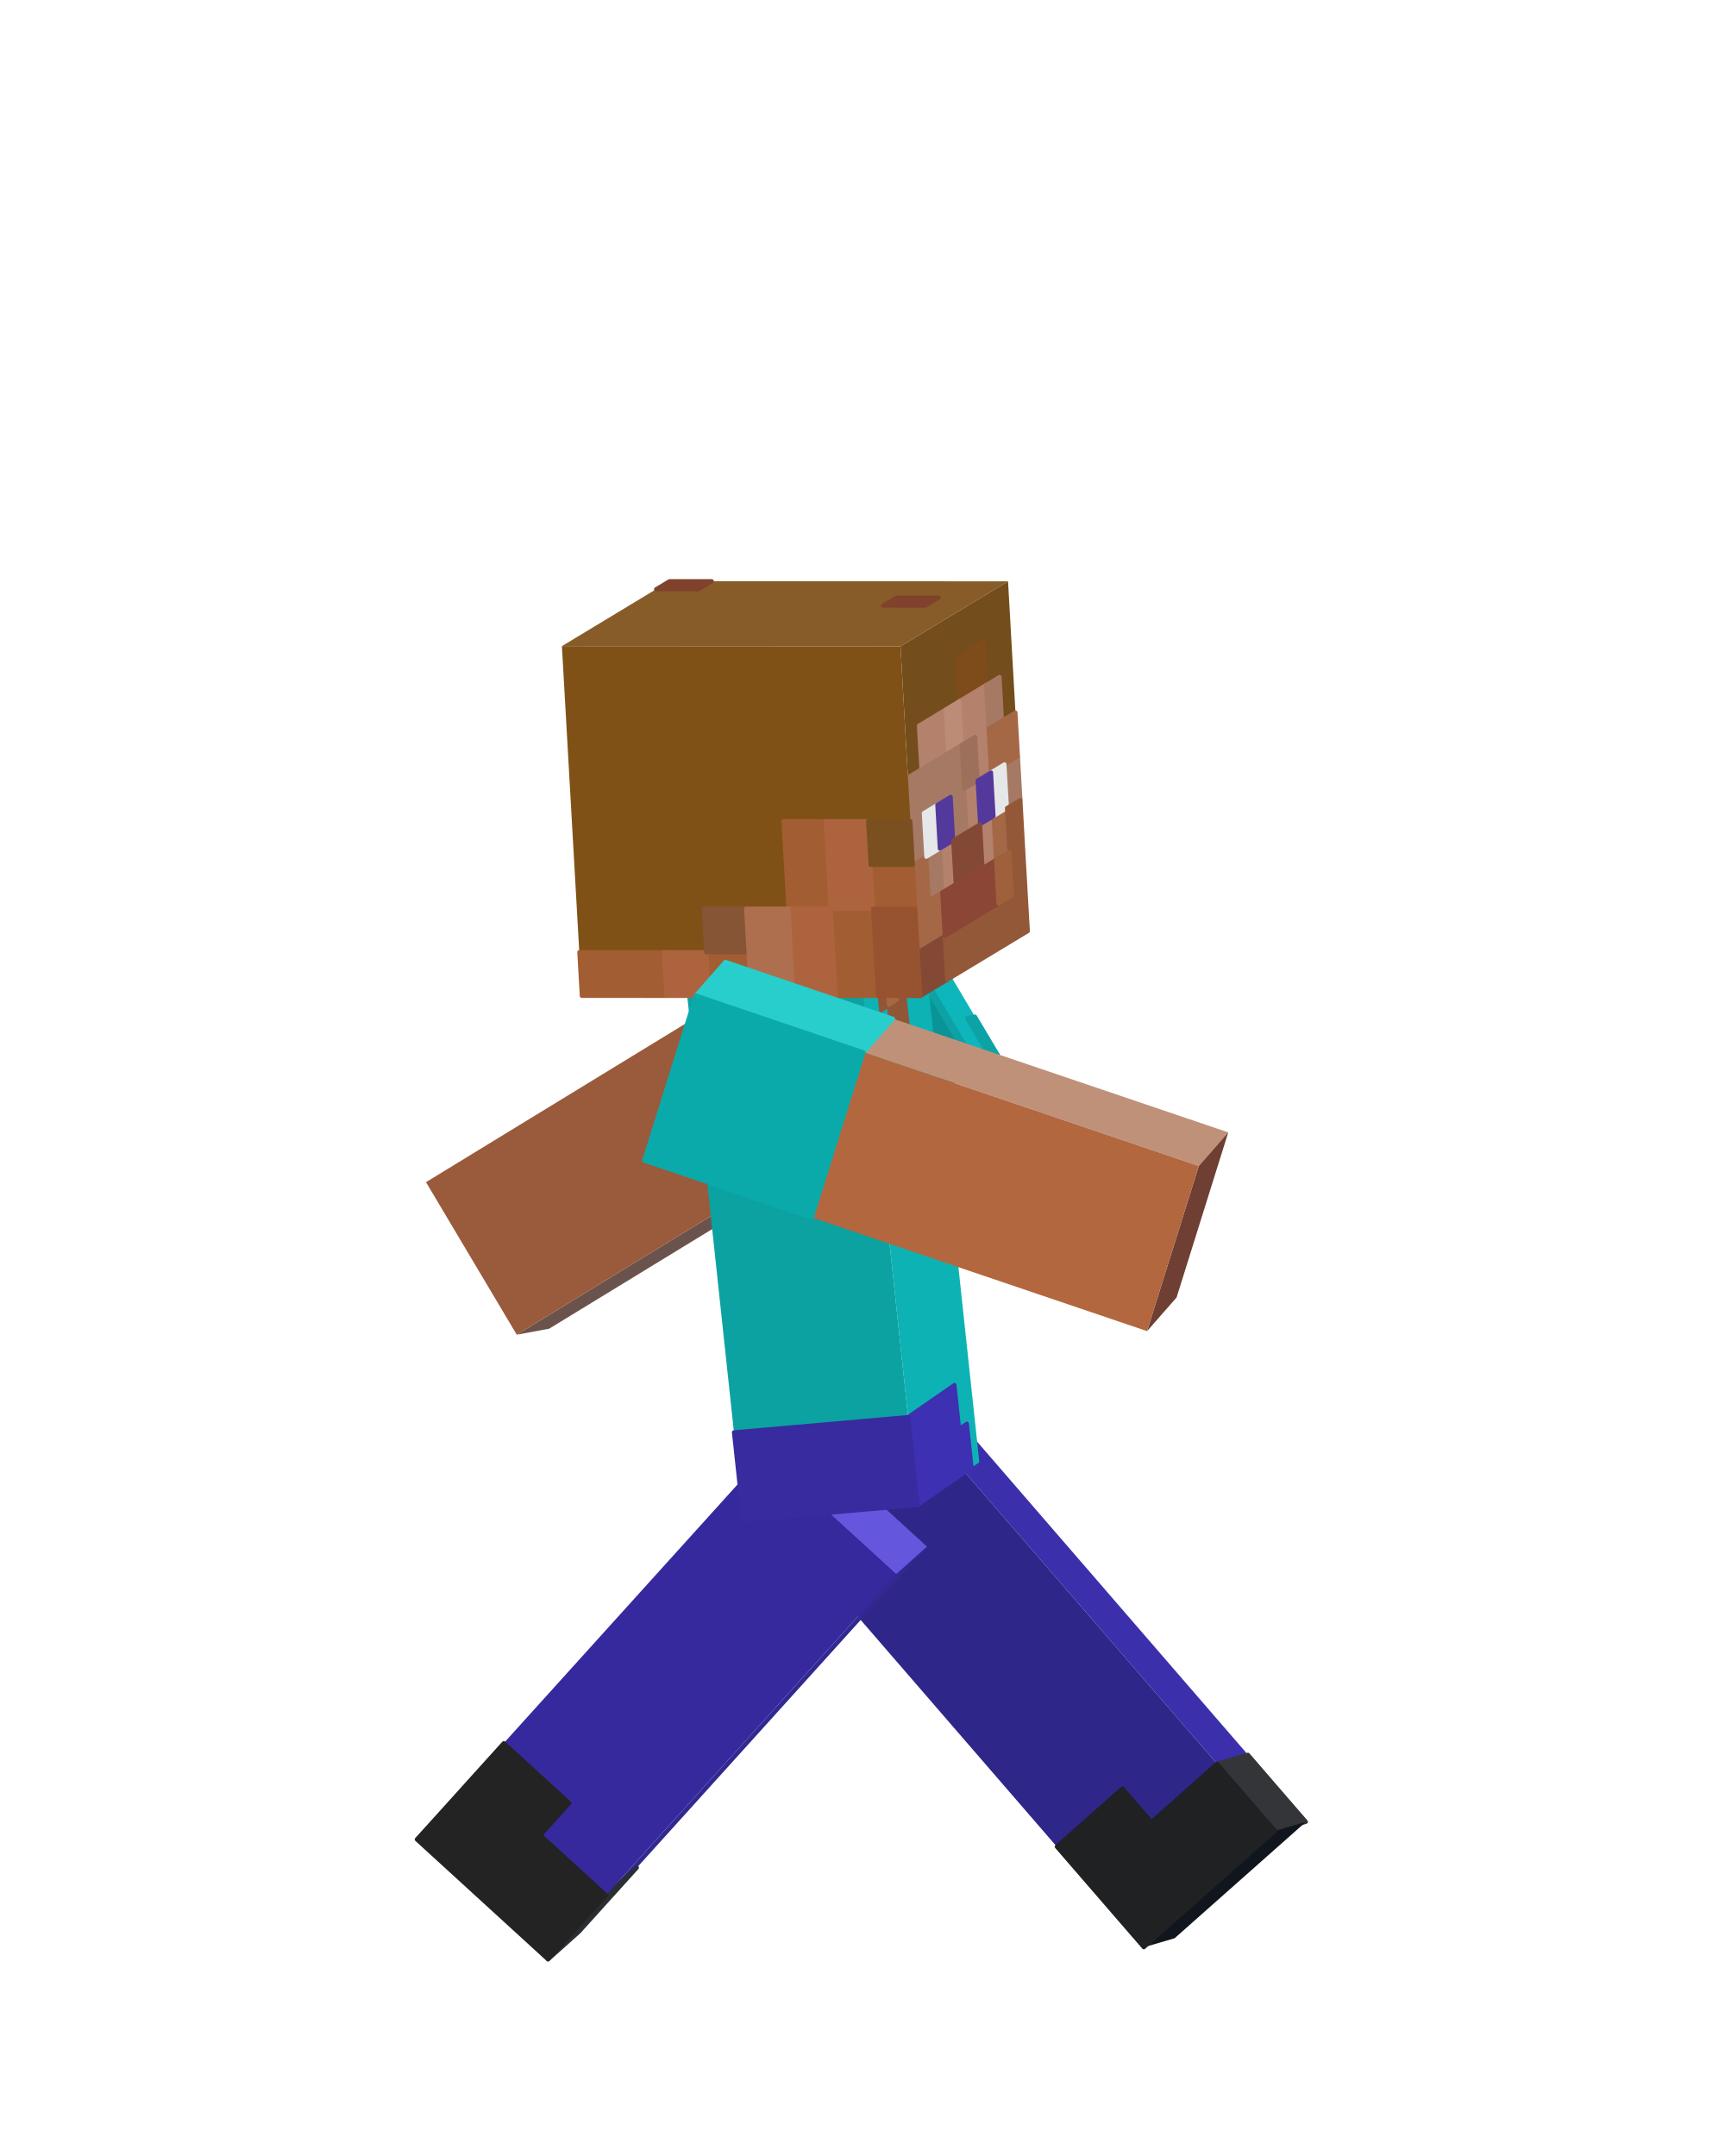
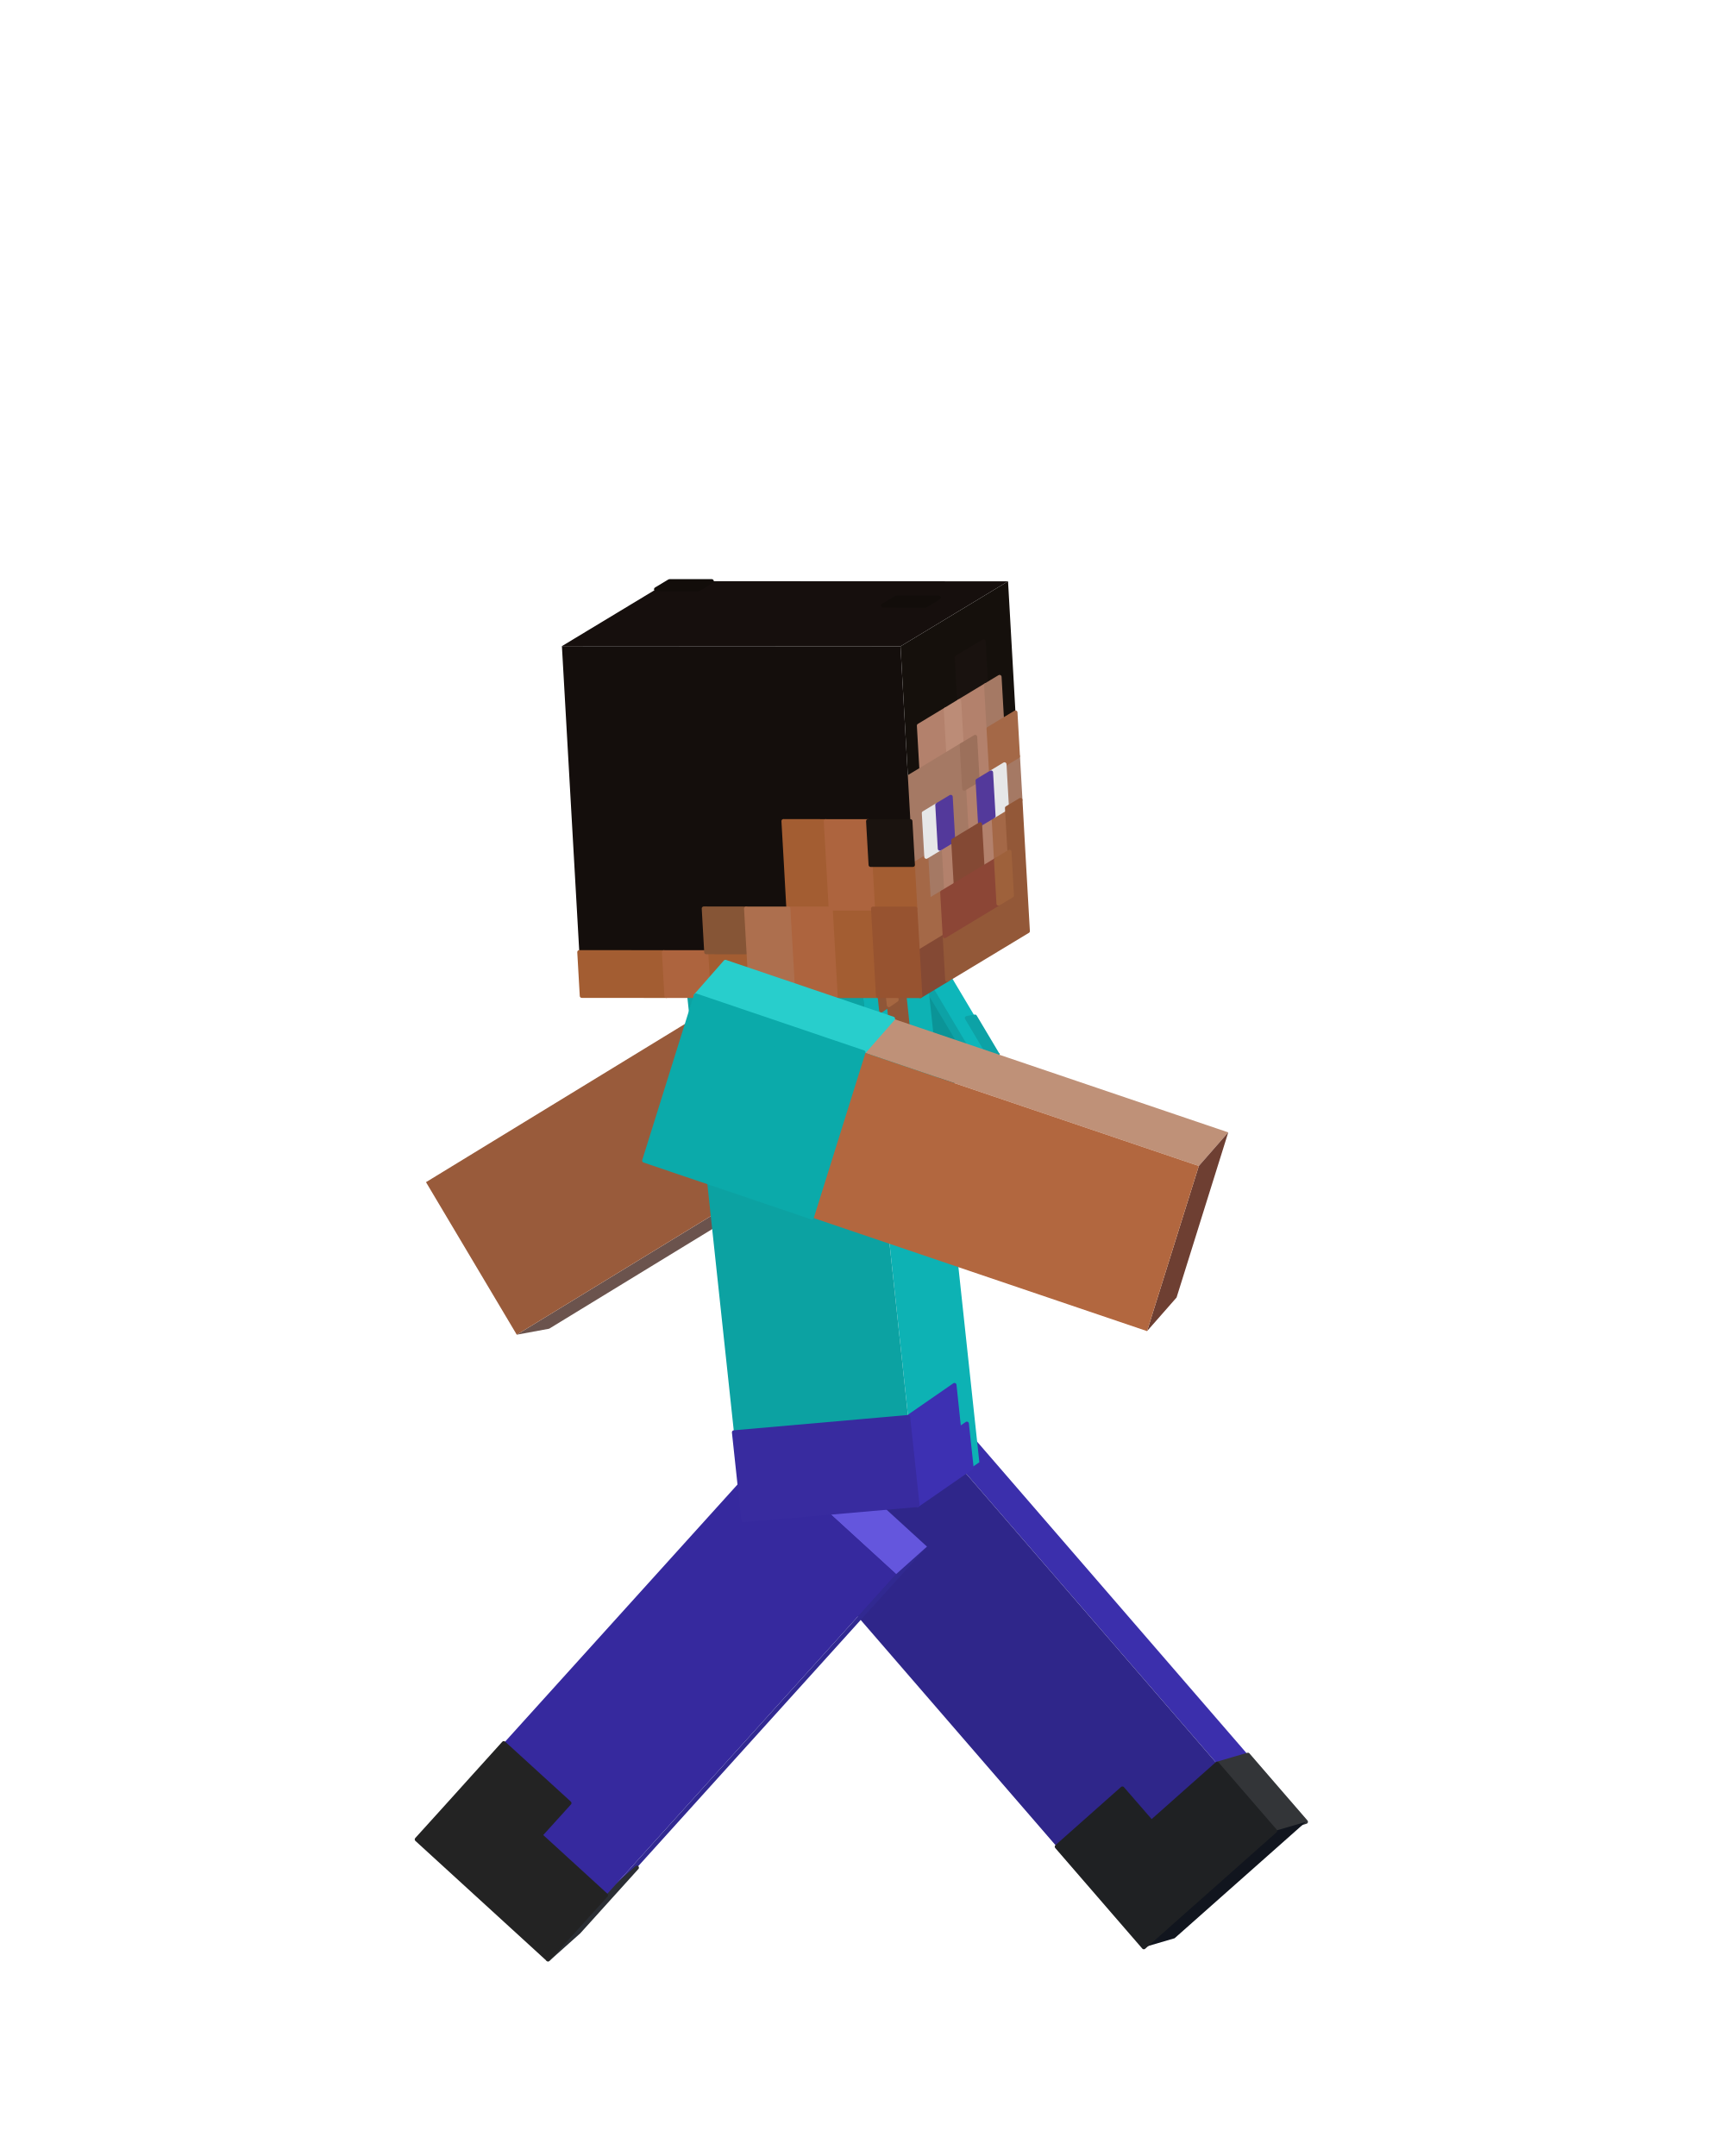
<svg xmlns="http://www.w3.org/2000/svg" viewBox="0 0 256 320" width="256" height="320" role="img" aria-labelledby="run-6-title">
  <g id="steve">
    <g id="arm-left" aria-label="Left arm">
      <g class="face" data-face="front">
        <path fill="#6b534d" d="M143.25 157.42L148.06 156.54L81.5 197.21L76.69 198.1Z" />
        <path fill="#0c7981" stroke="#0c7981" stroke-width=".6" stroke-linejoin="round" d="M143.25 157.42L148.06 156.54L142.51 159.92L137.7 160.81ZM137.7 160.81L142.51 159.92L136.97 163.31L132.16 164.2ZM132.16 164.2L136.97 163.31L131.42 166.7L126.61 167.59ZM126.61 167.59L131.42 166.7L125.87 170.09L121.06 170.98Z" />
      </g>
      <g class="face" data-face="top">
        <path fill="#0db6ba" d="M129.77 134.79L134.58 133.9L148.06 156.54L143.25 157.42Z" />
        <path fill="#0da2a6" stroke="#0da2a6" stroke-width=".6" stroke-linejoin="round" d="M129.77 134.79L130.98 134.57L134.34 140.22L133.14 140.45ZM133.38 134.12L134.58 133.9L137.95 139.56L136.75 139.78ZM136.51 146.11L137.71 145.88L141.08 151.54L139.88 151.76ZM139.88 151.76L141.08 151.54L144.45 157.2L143.25 157.42ZM143.49 151.1L144.69 150.88L148.06 156.54L146.86 156.76Z" />
      </g>
      <g class="face" data-face="nx">
        <path fill="#995b3b" d="M129.77 134.79L143.25 157.42L76.69 198.1L63.22 175.46Z" />
        <path fill="#0b9497" stroke="#0b9497" stroke-width=".6" stroke-linejoin="round" d="M129.77 134.79L143.25 157.42L137.7 160.81L124.23 138.18ZM124.23 138.18L137.7 160.81L132.16 164.2L118.68 141.57ZM118.68 141.57L132.16 164.2L126.61 167.59L113.13 144.96ZM113.13 144.96L126.61 167.59L121.06 170.98L107.59 148.35Z" />
      </g>
    </g>
    <g id="leg-left" aria-label="Left leg">
      <g class="face" data-face="front">
        <path fill="#3b2fac" d="M137.57 212.01L142.15 210.67L193.81 270.4L189.23 271.74Z" />
        <path fill="#333538" stroke="#333538" stroke-width=".6" stroke-linejoin="round" d="M180.62 261.78L185.2 260.44L189.5 265.42L184.92 266.76ZM184.92 266.76L189.5 265.42L193.81 270.4L189.23 271.74Z" />
      </g>
      <g class="face" data-face="bottom">
        <path fill="#11151e" d="M189.23 271.74L193.81 270.4L174.32 287.68L169.75 289.02Z" />
      </g>
      <g class="face" data-face="nx">
        <path fill="#2f268a" d="M118.09 229.29L137.57 212.01L189.23 271.74L169.75 289.02Z" />
        <path fill="#1f2123" stroke="#1f2123" stroke-width=".6" stroke-linejoin="round" d="M156.83 274.09L166.57 265.45L170.88 270.42L161.14 279.07ZM161.14 279.07L180.62 261.78L184.92 266.76L165.44 284.04ZM165.44 284.04L184.92 266.76L189.23 271.74L169.75 289.02Z" />
      </g>
    </g>
    <g id="leg-right" aria-label="Right leg">
      <g class="face" data-face="front">
        <path fill="#312991" d="M132.99 233.64L137.57 229.55L85.91 286.73L81.33 290.82Z" />
        <path fill="#2b2e34" stroke="#2b2e34" stroke-width=".6" stroke-linejoin="round" d="M89.94 281.29L94.52 277.2L90.22 281.96L85.64 286.05ZM85.64 286.05L90.22 281.96L85.91 286.73L81.33 290.82Z" />
      </g>
      <g class="face" data-face="top">
        <path fill="#6456dd" d="M113.51 215.84L118.08 211.75L137.57 229.55L132.99 233.64Z" />
      </g>
      <g class="face" data-face="nx">
        <path fill="#36299e" d="M113.51 215.84L132.99 233.64L81.33 290.82L61.85 273.01Z" />
        <path fill="#232323" stroke="#232323" stroke-width=".6" stroke-linejoin="round" d="M74.76 258.72L84.51 267.62L80.2 272.38L70.46 263.48ZM70.46 263.48L89.94 281.29L85.64 286.05L66.16 268.25ZM66.16 268.25L85.64 286.05L81.33 290.82L61.85 273.01Z" />
      </g>
    </g>
    <g id="torso" aria-label="Torso">
      <g class="face" data-face="front">
        <path fill="#0db2b4" d="M127.78 145.05L136.94 138.7L145.34 217.03L136.17 223.38Z" />
        <path fill="#905637" stroke="#905637" stroke-width=".6" stroke-linejoin="round" d="M130.07 143.46L131.21 142.67L131.91 149.19L130.77 149.99ZM132.36 141.87L134.65 140.29L135.35 146.81L133.06 148.4ZM131.91 149.19L134.21 147.61L134.91 154.13L132.61 155.72Z" />
        <path fill="#a66741" stroke="#a66741" stroke-width=".6" stroke-linejoin="round" d="M131.21 142.67L132.36 141.87L133.06 148.4L131.91 149.19Z" />
        <path fill="#3d30b2" stroke="#3d30b2" stroke-width=".6" stroke-linejoin="round" d="M134.77 210.32L141.65 205.56L142.34 212.09L135.47 216.85ZM135.47 216.85L143.49 211.3L144.19 217.82L136.17 223.38Z" />
      </g>
      <g class="face" data-face="top">
        <path fill="#9f5a35" d="M101.93 147.31L111.1 140.96L136.94 138.7L127.78 145.05Z" />
        <path fill="#14dedd" stroke="#14dedd" stroke-width=".6" stroke-linejoin="round" d="M101.93 147.31L103.07 146.52L109.54 145.95L108.39 146.75ZM109.95 141.75L111.1 140.96L117.56 140.39L116.41 141.19ZM108.39 146.75L109.54 145.95L116 145.39L114.85 146.18ZM116.41 141.19L117.56 140.39L124.02 139.83L122.87 140.62ZM114.85 146.18L116 145.39L122.46 144.82L121.31 145.61ZM122.87 140.62L124.02 139.83L130.48 139.26L129.34 140.06ZM121.31 145.61L122.46 144.82L128.92 144.25L127.78 145.05ZM129.34 140.06L130.48 139.26L136.94 138.7L135.8 139.49Z" />
      </g>
      <g class="face" data-face="nx">
        <path fill="#0ca2a2" d="M101.93 147.31L127.78 145.05L136.17 223.38L110.32 225.64Z" />
        <path fill="#382b9f" stroke="#382b9f" stroke-width=".6" stroke-linejoin="round" d="M108.92 212.59L134.77 210.32L135.47 216.85L109.62 219.11ZM109.62 219.11L135.47 216.85L136.17 223.38L110.32 225.64Z" />
      </g>
    </g>
    <g id="head" aria-label="Head">
      <g class="face" data-face="top">
-         <path fill="#875c28" d="M83.39 95.9L99.35 86.26L149.6 86.28L133.64 95.93Z" />
-         <path fill="#80422c" stroke="#80422c" stroke-width=".6" stroke-linejoin="round" d="M97.36 87.46L99.35 86.26L105.63 86.26L103.64 87.47ZM131.05 89.89L133.05 88.69L139.33 88.69L137.33 89.9Z" />
+         <path fill="#160f0d" d="M83.39 95.9L99.35 86.26L149.6 86.28L133.64 95.93Z" />
+         <path fill="#120d0a" stroke="#120d0a" stroke-width=".6" stroke-linejoin="round" d="M97.36 87.46L99.35 86.26L105.63 86.26L103.64 87.47ZM131.05 89.89L133.05 88.69L139.33 88.69L137.33 89.9Z" />
      </g>
      <g class="face" data-face="front">
-         <path fill="#744d1c" d="M133.64 95.93L149.6 86.28L152.54 138.2L136.58 147.84Z" />
-         <path fill="#7d4c1a" stroke="#7d4c1a" stroke-width=".6" stroke-linejoin="round" d="M141.99 97.59L145.98 95.18L146.34 101.67L142.35 104.08Z" />
+         <path fill="#15100c" d="M133.64 95.93L149.6 86.28L152.54 138.2L136.58 147.84Z" />
+         <path fill="#19120f" stroke="#19120f" stroke-width=".6" stroke-linejoin="round" d="M141.99 97.59L145.98 95.18L146.34 101.67L142.35 104.08Z" />
        <path fill="#b3816c" stroke="#b3816c" stroke-width=".6" stroke-linejoin="round" d="M136.37 107.7L140.36 105.29L140.73 111.78L136.74 114.19ZM142.35 104.08L146.34 101.67L146.71 108.16L142.72 110.57ZM144.72 109.37L146.71 108.16L147.08 114.65L145.08 115.86ZM143.09 117.06L145.08 115.86L145.45 122.34L143.46 123.55ZM139.47 125.96L141.46 124.75L141.83 131.24L139.83 132.45ZM145.45 122.34L147.45 121.14L147.81 127.63L145.82 128.83Z" />
        <path fill="#bc8c77" stroke="#bc8c77" stroke-width=".6" stroke-linejoin="round" d="M140.36 105.29L142.35 104.08L142.72 110.57L140.73 111.78Z" />
        <path fill="#a57964" stroke="#a57964" stroke-width=".6" stroke-linejoin="round" d="M146.34 101.67L148.34 100.47L148.71 106.96L146.71 108.16ZM134.74 115.39L142.72 110.57L143.09 117.06L135.11 121.88ZM135.11 121.88L137.1 120.68L137.47 127.17L135.48 128.37ZM141.09 118.27L143.09 117.06L143.46 123.55L141.46 124.75ZM149.07 113.44L151.07 112.24L151.44 118.73L149.44 119.93ZM137.47 127.17L139.47 125.96L139.83 132.45L137.84 133.65Z" />
        <path fill="#9c705b" stroke="#9c705b" stroke-width=".6" stroke-linejoin="round" d="M142.72 110.57L144.72 109.37L145.08 115.86L143.09 117.06Z" />
        <path fill="#a46847" stroke="#a46847" stroke-width=".6" stroke-linejoin="round" d="M146.71 108.16L150.7 105.75L151.07 112.24L147.08 114.65ZM135.48 128.37L137.47 127.17L137.84 133.65L135.84 134.86ZM147.45 121.14L149.44 119.93L149.81 126.42L147.81 127.63ZM135.84 134.86L139.83 132.45L140.2 138.94L136.21 141.35Z" />
        <path fill="#e6e7e8" stroke="#e6e7e8" stroke-width=".6" stroke-linejoin="round" d="M137.1 120.68L139.1 119.47L139.47 125.96L137.47 127.17ZM147.08 114.65L149.07 113.44L149.44 119.93L147.45 121.14Z" />
        <path fill="#53399b" stroke="#53399b" stroke-width=".6" stroke-linejoin="round" d="M139.1 119.47L141.09 118.27L141.46 124.75L139.47 125.96ZM145.08 115.86L147.08 114.65L147.45 121.14L145.45 122.34Z" />
        <path fill="#844934" stroke="#844934" stroke-width=".6" stroke-linejoin="round" d="M141.46 124.75L145.45 122.34L145.82 128.83L141.83 131.24ZM136.21 141.35L140.2 138.94L140.57 145.43L136.58 147.84Z" />
        <path fill="#935838" stroke="#935838" stroke-width=".6" stroke-linejoin="round" d="M149.44 119.93L151.44 118.73L151.8 125.22L149.81 126.42ZM149.81 126.42L151.8 125.22L152.17 131.71L150.18 132.91ZM140.2 138.94L152.17 131.71L152.54 138.2L140.57 145.43Z" />
        <path fill="#8c4636" stroke="#8c4636" stroke-width=".6" stroke-linejoin="round" d="M139.83 132.45L147.81 127.63L148.18 134.12L140.2 138.94Z" />
        <path fill="#9e613b" stroke="#9e613b" stroke-width=".6" stroke-linejoin="round" d="M147.81 127.63L149.81 126.42L150.18 132.91L148.18 134.12Z" />
      </g>
      <g class="face" data-face="nx">
-         <path fill="#805116" d="M83.39 95.9L133.64 95.93L136.58 147.84L86.34 147.81Z" />
+         <path fill="#140e0c" d="M83.39 95.9L133.64 95.93L136.58 147.84L86.34 147.81Z" />
        <path fill="#a35d32" stroke="#a35d32" stroke-width=".6" stroke-linejoin="round" d="M116.27 121.87L122.55 121.88L122.92 128.36L116.64 128.36ZM116.64 128.36L122.92 128.36L123.28 134.85L117 134.85ZM129.2 128.37L135.48 128.37L135.84 134.86L129.56 134.86ZM123.28 134.85L129.56 134.86L129.93 141.35L123.65 141.34ZM85.97 141.32L98.53 141.33L98.9 147.82L86.34 147.81ZM104.81 141.33L111.09 141.34L111.46 147.83L105.18 147.82ZM123.65 141.34L129.93 141.35L130.3 147.83L124.02 147.83Z" />
        <path fill="#ad643e" stroke="#ad643e" stroke-width=".6" stroke-linejoin="round" d="M122.55 121.88L128.83 121.88L129.2 128.37L122.92 128.36ZM122.92 128.36L129.2 128.37L129.56 134.86L123.28 134.85ZM117 134.85L123.28 134.85L123.65 141.34L117.37 141.34ZM98.53 141.33L104.81 141.33L105.18 147.82L98.9 147.82ZM117.37 141.34L123.65 141.34L124.02 147.83L117.74 147.83Z" />
-         <path fill="#7b5021" stroke="#7b5021" stroke-width=".6" stroke-linejoin="round" d="M128.83 121.88L135.11 121.88L135.48 128.37L129.2 128.37Z" />
+         <path fill="#1a130f" stroke="#1a130f" stroke-width=".6" stroke-linejoin="round" d="M128.83 121.88L135.11 121.88L135.48 128.37L129.2 128.37Z" />
        <path fill="#865536" stroke="#865536" stroke-width=".6" stroke-linejoin="round" d="M104.44 134.84L110.72 134.85L111.09 141.34L104.81 141.33Z" />
        <path fill="#ad6f4e" stroke="#ad6f4e" stroke-width=".6" stroke-linejoin="round" d="M110.72 134.85L117 134.85L117.37 141.34L111.09 141.34ZM111.09 141.34L117.37 141.34L117.74 147.83L111.46 147.83Z" />
        <path fill="#975330" stroke="#975330" stroke-width=".6" stroke-linejoin="round" d="M129.56 134.86L135.84 134.86L136.21 141.35L129.93 141.35ZM129.93 141.35L136.21 141.35L136.58 147.84L130.3 147.83Z" />
      </g>
    </g>
    <g id="arm-right" aria-label="Right arm">
      <g class="face" data-face="front">
        <path fill="#bf9178" d="M103.27 147.75L107.65 142.76L182.28 168.07L177.91 173.06Z" />
        <path fill="#28cecc" stroke="#28cecc" stroke-width=".6" stroke-linejoin="round" d="M103.27 147.75L107.65 142.76L113.87 144.87L109.49 149.86ZM109.49 149.86L113.87 144.87L120.09 146.98L115.71 151.97ZM115.71 151.97L120.09 146.98L126.31 149.09L121.93 154.08ZM121.93 154.08L126.31 149.09L132.53 151.2L128.15 156.19Z" />
      </g>
      <g class="face" data-face="bottom">
        <path fill="#6e3f32" d="M177.91 173.06L182.28 168.07L174.61 192.58L170.23 197.57Z" />
      </g>
      <g class="face" data-face="nx">
        <path fill="#b2673f" d="M95.6 172.26L103.27 147.75L177.91 173.06L170.23 197.57Z" />
        <path fill="#0baaaa" stroke="#0baaaa" stroke-width=".6" stroke-linejoin="round" d="M95.6 172.26L103.27 147.75L109.49 149.86L101.82 174.37ZM101.82 174.37L109.49 149.86L115.71 151.97L108.04 176.48ZM108.04 176.48L115.71 151.97L121.93 154.08L114.26 178.59ZM114.26 178.59L121.93 154.08L128.15 156.19L120.48 180.7Z" />
      </g>
    </g>
  </g>
</svg>
